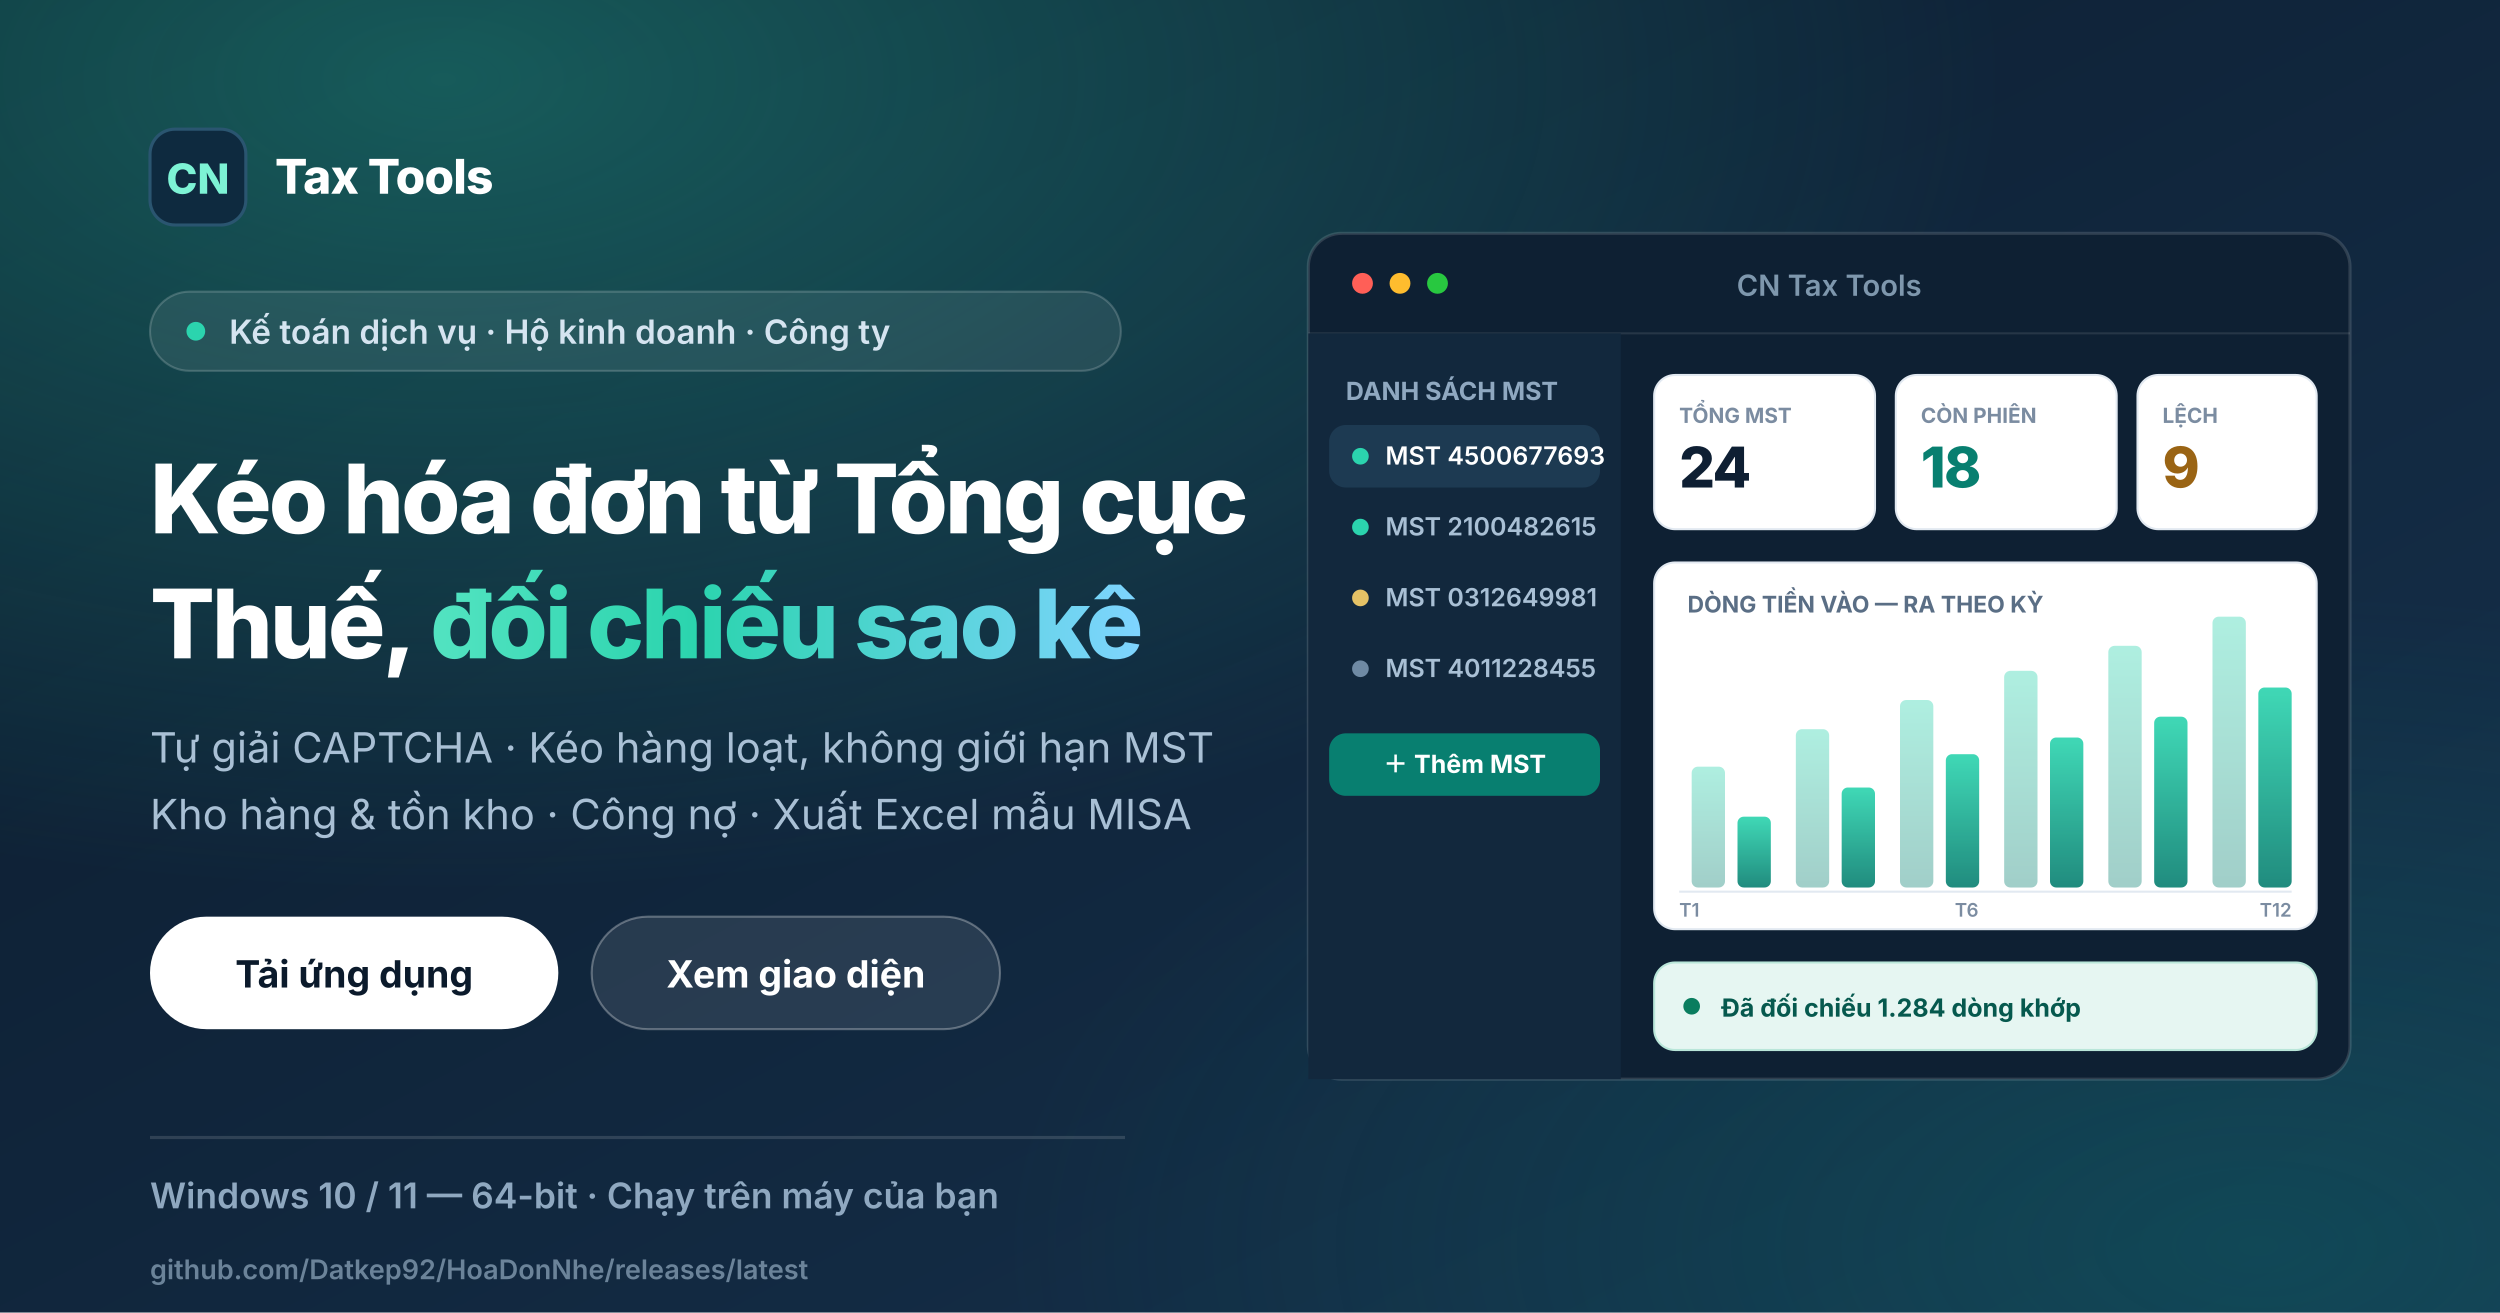
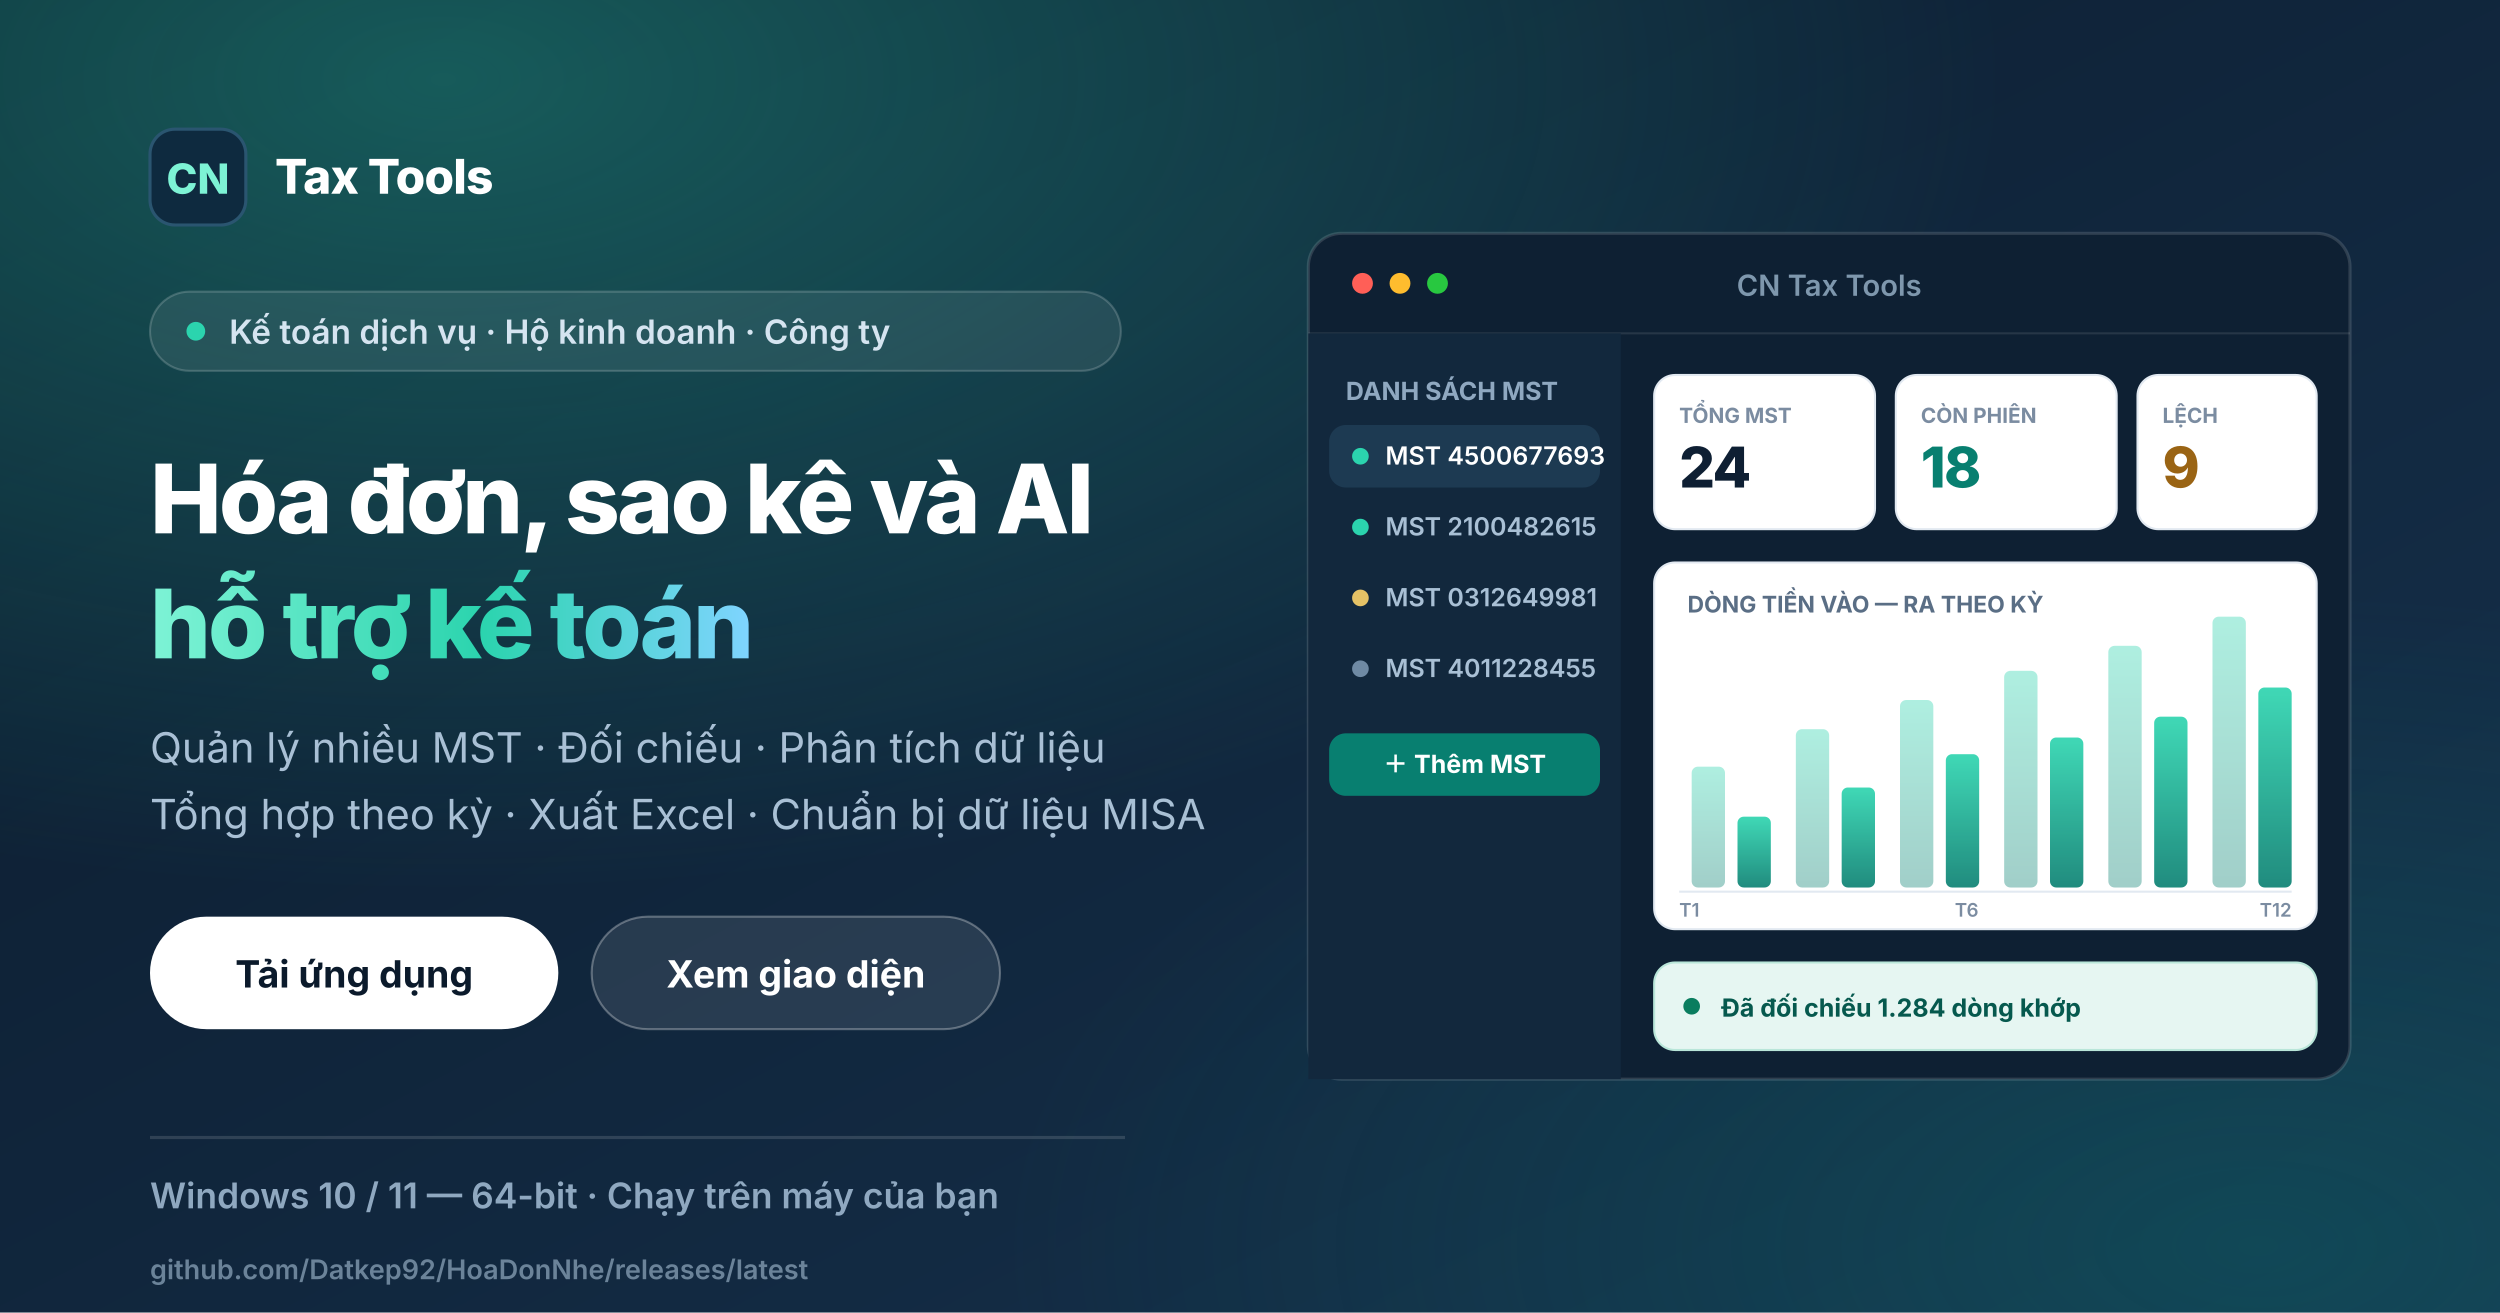
<svg xmlns="http://www.w3.org/2000/svg" width="1200" height="630" viewBox="0 0 1200 630" role="img" aria-label="CN Tax Tools — kéo hóa đơn từ Tổng cục Thuế, đối chiếu sao kê cho kế toán">
  <defs>
    <linearGradient id="bg" x1="0" y1="0" x2="1" y2="1">
      <stop offset="0%" stop-color="#0b1a2b" />
      <stop offset="100%" stop-color="#16324e" />
    </linearGradient>
    <radialGradient id="glow" cx="0.18" cy="0.06" r="0.62">
      <stop offset="0%" stop-color="#2bd4ae" stop-opacity="0.34" />
      <stop offset="100%" stop-color="#2bd4ae" stop-opacity="0" />
    </radialGradient>
    <radialGradient id="glow2" cx="0.9" cy="0.95" r="0.5">
      <stop offset="0%" stop-color="#087f70" stop-opacity="0.30" />
      <stop offset="100%" stop-color="#087f70" stop-opacity="0" />
    </radialGradient>
    <linearGradient id="mint" x1="0" y1="0" x2="1" y2="0">
      <stop offset="0%" stop-color="#7df3d5" />
      <stop offset="55%" stop-color="#2bd4ae" />
      <stop offset="100%" stop-color="#7fd4ff" />
    </linearGradient>
    <linearGradient id="barOn" x1="0" y1="1" x2="0" y2="0">
      <stop offset="0%" stop-color="#087f70" />
      <stop offset="100%" stop-color="#2bd4ae" />
    </linearGradient>
  </defs>
  <rect width="1200" height="630" fill="url(#bg)" />
  <rect width="1200" height="630" fill="url(#glow)" />
  <rect width="1200" height="630" fill="url(#glow2)" />
  <g font-family="'Segoe UI','Segoe UI Variable Text',Inter,DejaVu Sans,sans-serif">
    <rect x="72" y="62" width="46" height="46" rx="12" fill="#0e2a3f" stroke="#2a5570" stroke-width="1.5" />
    <text x="95" y="93" font-size="20" font-weight="800" fill="#7df3d5" text-anchor="middle">CN</text>
    <text x="132" y="93" font-size="23" font-weight="800" fill="#ffffff" letter-spacing="-0.4">Tax Tools</text>
    <rect x="72" y="140" width="466" height="38" rx="19" fill="#ffffff" fill-opacity="0.08" stroke="#ffffff" stroke-opacity="0.18" />
    <circle cx="94" cy="159" r="4.5" fill="#2bd4ae" />
    <text x="110" y="165" font-size="16" font-weight="600" fill="#d5e4f0">Kế toán dịch vụ · Hộ kinh doanh · Công ty</text>
-     <text x="72" y="256" font-size="46" font-weight="800" fill="#ffffff" letter-spacing="-1.4">Kéo hóa đơn từ Tổng cục</text>
-     <text x="72" y="316" font-size="46" font-weight="800" fill="#ffffff" letter-spacing="-1.4">Thuế, <tspan fill="url(#mint)">đối chiếu sao kê</tspan>
+     <text x="72" y="256" font-size="46" font-weight="800" fill="#ffffff" letter-spacing="-1.4">Hóa đơn, sao kê và AI</text>
+     <text x="72" y="316" font-size="46" font-weight="800" fill="#ffffff" letter-spacing="-1.4">
+       <tspan fill="url(#mint)">hỗ trợ kế toán</tspan>
    </text>
-     <text x="72" y="366" font-size="20" font-weight="400" fill="#a9c0d5">Tự giải CAPTCHA · Kéo hàng loạt, không giới hạn MST</text>
-     <text x="72" y="398" font-size="20" font-weight="400" fill="#a9c0d5">Kho hàng &amp; tồn kho · Công nợ · Xuất Excel mẫu MISA</text>
+     <text x="72" y="366" font-size="20" font-weight="400" fill="#a9c0d5">Quản lý nhiều MST · Đối chiếu · Phân tích dữ liệu</text>
+     <text x="72" y="398" font-size="20" font-weight="400" fill="#a9c0d5">Tổng hợp theo kỳ · Xuất Excel · Chuẩn bị dữ liệu MISA</text>
    <rect x="72" y="440" width="196" height="54" rx="27" fill="#ffffff" />
    <text x="170" y="474" font-size="18" font-weight="700" fill="#0b1a2b" text-anchor="middle">Tải ứng dụng</text>
    <rect x="284" y="440" width="196" height="54" rx="27" fill="#ffffff" fill-opacity="0.10" stroke="#ffffff" stroke-opacity="0.30" />
    <text x="382" y="474" font-size="18" font-weight="700" fill="#ffffff" text-anchor="middle">Xem giao diện</text>
    <line x1="72" y1="546" x2="540" y2="546" stroke="#ffffff" stroke-opacity="0.13" stroke-width="1.5" />
    <text x="72" y="580" font-size="17" font-weight="600" fill="#8fa8c0">Windows 10 / 11 — 64-bit · Chạy trên máy của bạn</text>
  </g>
  <g>
    <rect x="628" y="112" width="500" height="406" rx="16" fill="#0e2033" stroke="#ffffff" stroke-opacity="0.14" stroke-width="1.5" />
    <circle cx="654" cy="136" r="5" fill="#ff5f57" />
    <circle cx="672" cy="136" r="5" fill="#febc2e" />
    <circle cx="690" cy="136" r="5" fill="#28c840" />
    <text x="878" y="142" font-size="14" font-weight="600" fill="#7e97ad" text-anchor="middle" font-family="'Segoe UI',Inter,sans-serif">CN Tax Tools</text>
    <line x1="628" y1="160" x2="1128" y2="160" stroke="#ffffff" stroke-opacity="0.10" />
    <rect x="628" y="160" width="150" height="358" fill="#12283d" />
    <text x="646" y="192" font-size="12" font-weight="700" fill="#8fa8c0" font-family="'Segoe UI',Inter,sans-serif">DANH SÁCH MST</text>
    <g font-family="'Segoe UI',Inter,sans-serif" font-size="12" font-weight="600">
      <rect x="638" y="204" width="130" height="30" rx="8" fill="#1d3a52" />
      <circle cx="653" cy="219" r="4" fill="#2bd4ae" />
      <text x="665" y="223" fill="#ffffff">MST 4500677693</text>
      <circle cx="653" cy="253" r="4" fill="#2bd4ae" />
      <text x="665" y="257" fill="#a9c0d5">MST 2100482615</text>
      <circle cx="653" cy="287" r="4" fill="#e5c266" />
      <text x="665" y="291" fill="#a9c0d5">MST 0312649981</text>
      <circle cx="653" cy="321" r="4" fill="#6f8aa4" />
      <text x="665" y="325" fill="#a9c0d5">MST 4011228455</text>
    </g>
    <rect x="638" y="352" width="130" height="30" rx="8" fill="#087f70" />
    <text x="703" y="371" font-size="12" font-weight="700" fill="#ffffff" text-anchor="middle" font-family="'Segoe UI',Inter,sans-serif">＋ Thêm MST</text>
    <g font-family="'Segoe UI',Inter,sans-serif">
      <rect x="794" y="180" width="106" height="74" rx="10" fill="#ffffff" stroke="#e2e9f1" />
      <text x="806" y="203" font-size="10" font-weight="700" fill="#7b8ca1">TỔNG MST</text>
      <text x="806" y="234" font-size="27" font-weight="800" fill="#0e1f33" letter-spacing="-0.8">24</text>
      <rect x="910" y="180" width="106" height="74" rx="10" fill="#ffffff" stroke="#e2e9f1" />
      <text x="922" y="203" font-size="10" font-weight="700" fill="#7b8ca1">CÒN PHIÊN</text>
      <text x="922" y="234" font-size="27" font-weight="800" fill="#087f70" letter-spacing="-0.8">18</text>
      <rect x="1026" y="180" width="86" height="74" rx="10" fill="#ffffff" stroke="#e2e9f1" />
      <text x="1038" y="203" font-size="10" font-weight="700" fill="#7b8ca1">LỆCH</text>
      <text x="1038" y="234" font-size="27" font-weight="800" fill="#9a6414" letter-spacing="-0.8">9</text>
    </g>
    <rect x="794" y="270" width="318" height="176" rx="10" fill="#ffffff" stroke="#e2e9f1" />
    <text x="810" y="294" font-size="11" font-weight="700" fill="#5a6e85" font-family="'Segoe UI',Inter,sans-serif">DÒNG TIỀN VÀO — RA THEO KỲ</text>
    <g>
      <rect x="812" y="368" width="16" height="58" rx="3" fill="url(#barOn)" opacity="0.38" />
      <rect x="834" y="392" width="16" height="34" rx="3" fill="url(#barOn)" opacity="0.9" />
      <rect x="862" y="350" width="16" height="76" rx="3" fill="url(#barOn)" opacity="0.38" />
      <rect x="884" y="378" width="16" height="48" rx="3" fill="url(#barOn)" opacity="0.9" />
      <rect x="912" y="336" width="16" height="90" rx="3" fill="url(#barOn)" opacity="0.38" />
      <rect x="934" y="362" width="16" height="64" rx="3" fill="url(#barOn)" opacity="0.9" />
      <rect x="962" y="322" width="16" height="104" rx="3" fill="url(#barOn)" opacity="0.38" />
      <rect x="984" y="354" width="16" height="72" rx="3" fill="url(#barOn)" opacity="0.9" />
      <rect x="1012" y="310" width="16" height="116" rx="3" fill="url(#barOn)" opacity="0.38" />
      <rect x="1034" y="344" width="16" height="82" rx="3" fill="url(#barOn)" opacity="0.9" />
      <rect x="1062" y="296" width="16" height="130" rx="3" fill="url(#barOn)" opacity="0.38" />
      <rect x="1084" y="330" width="16" height="96" rx="3" fill="url(#barOn)" opacity="0.9" />
    </g>
    <line x1="806" y1="428" x2="1100" y2="428" stroke="#e2e9f1" />
    <text x="806" y="440" font-size="9" font-weight="600" fill="#7b8ca1" font-family="'Segoe UI',Inter,sans-serif">T1</text>
    <text x="944" y="440" font-size="9" font-weight="600" fill="#7b8ca1" text-anchor="middle" font-family="'Segoe UI',Inter,sans-serif">T6</text>
    <text x="1100" y="440" font-size="9" font-weight="600" fill="#7b8ca1" text-anchor="end" font-family="'Segoe UI',Inter,sans-serif">T12</text>
    <rect x="794" y="462" width="318" height="42" rx="10" fill="#e6f6f2" stroke="#b9e6d9" />
    <circle cx="812" cy="483" r="4" fill="#0a7d5f" />
    <text x="826" y="488" font-size="12" font-weight="700" fill="#06594e" font-family="'Segoe UI',Inter,sans-serif">Đã đối chiếu 1.284 dòng khớp</text>
  </g>
  <text x="72" y="614" font-size="13" font-weight="600" fill="#6b8399" font-family="'Segoe UI',Inter,sans-serif">github.com/Datkep92/HoaDonNhe/releases/latest</text>
</svg>
